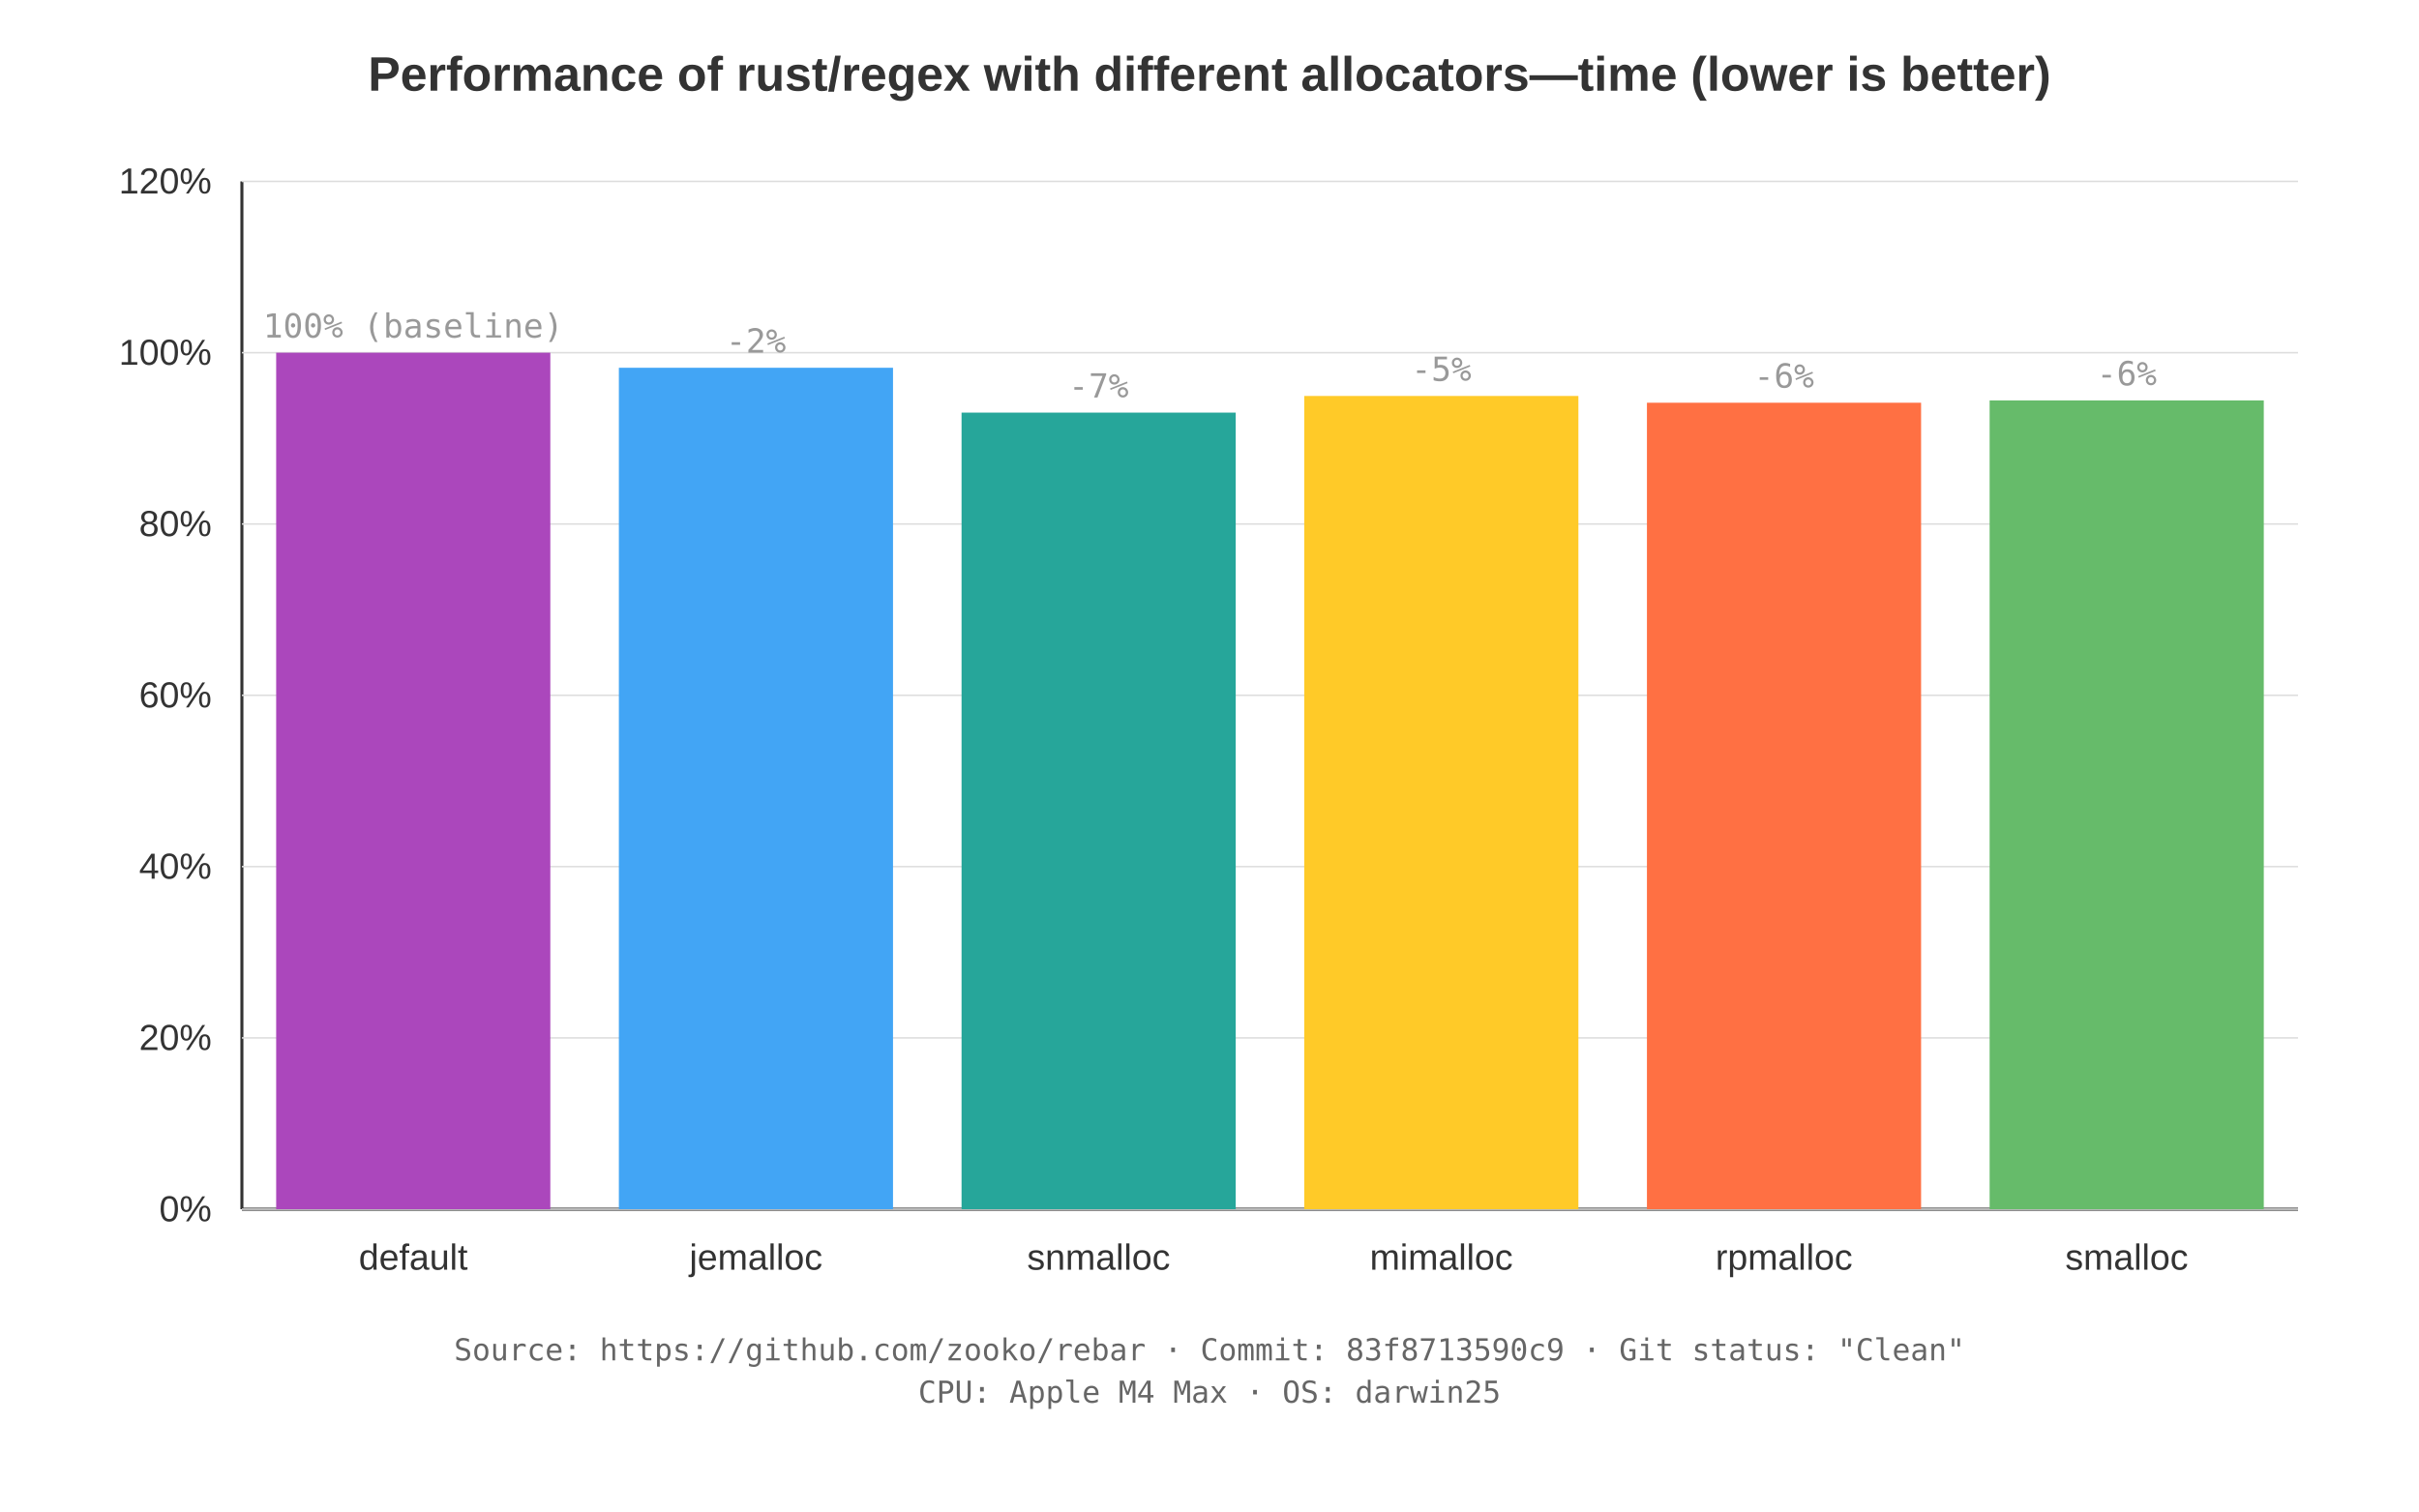
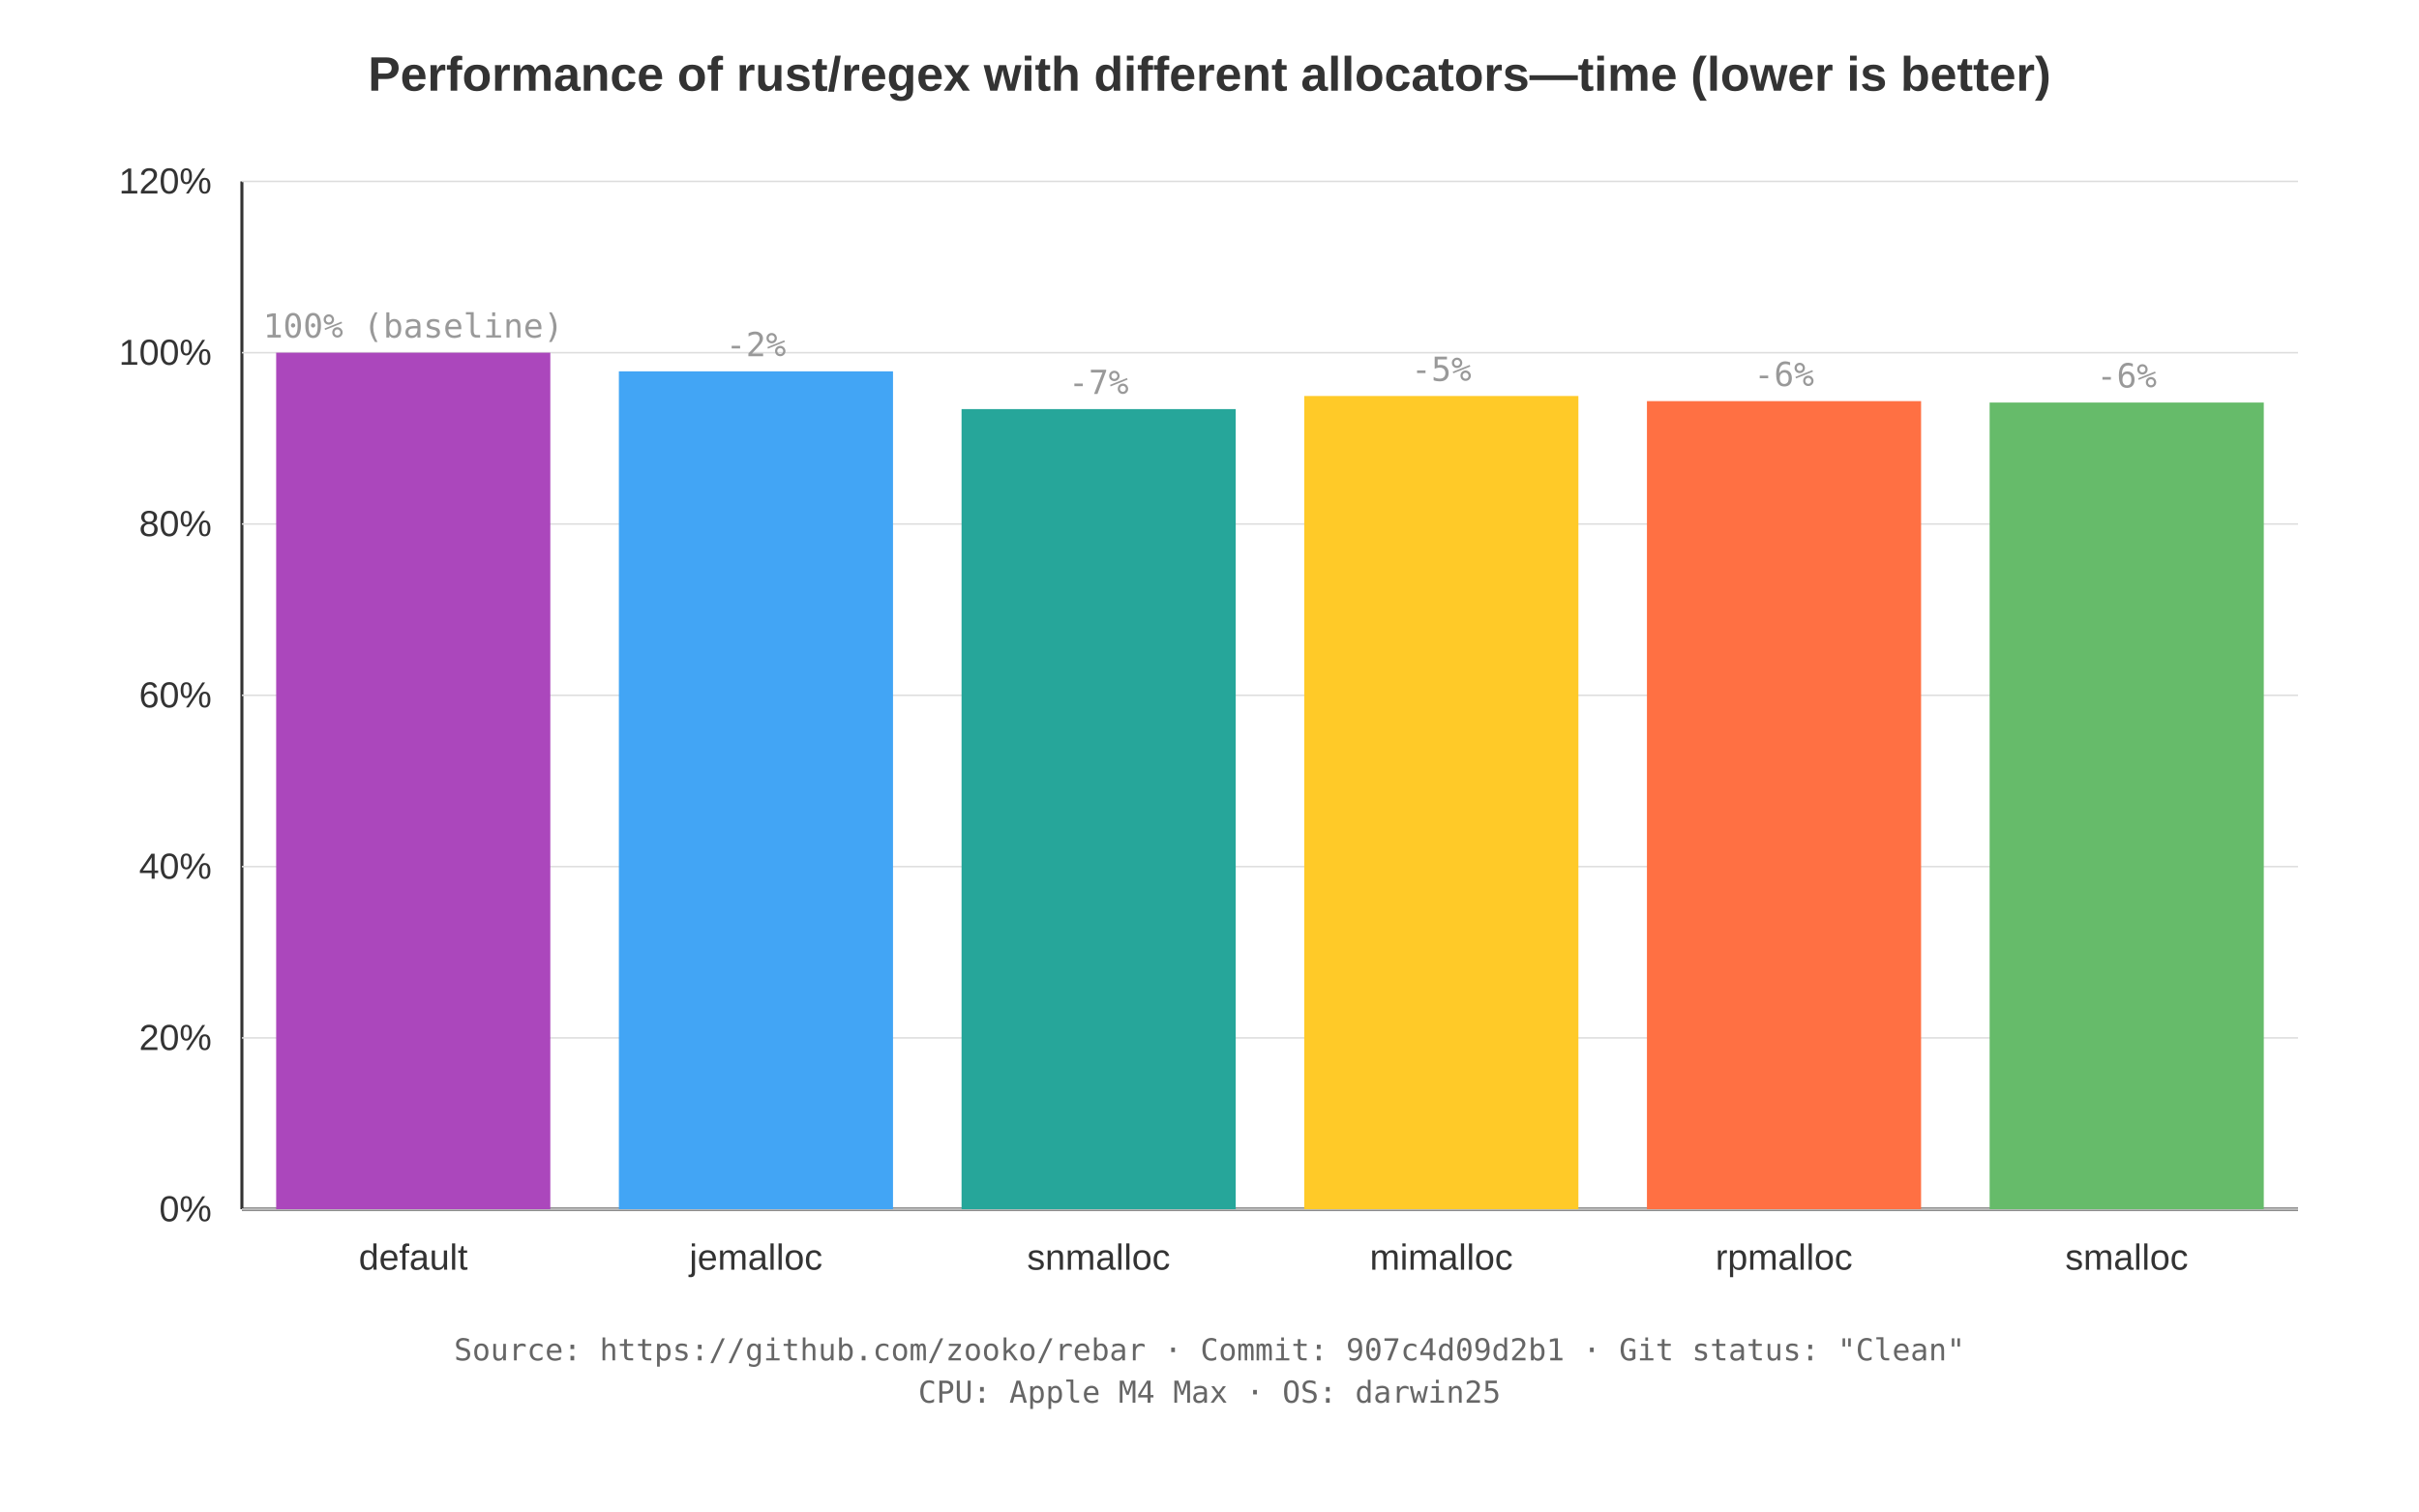
<svg xmlns="http://www.w3.org/2000/svg" viewBox="0 0 800 500">
  <style>
    .bar { stroke: none; }
    .axis { stroke: #333; stroke-width: 1; }
    .grid { stroke: #ddd; stroke-width: 0.5; }
    .label { font-family: -apple-system, BlinkMacSystemFont, "Segoe UI", Arial, sans-serif; font-size: 12px; fill: #333; }
    .value { font-family: monospace; font-size: 11px; fill: #999; }
    .title { font-family: -apple-system, BlinkMacSystemFont, "Segoe UI", Arial, sans-serif; font-size: 16px; font-weight: 600; fill: #333; }
    .metadata { font-family: monospace; font-size: 10px; fill: #666; }
  </style>
  <text x="400.0" y="30" class="title" text-anchor="middle">Performance of rust/regex with different allocators—time (lower is better)</text>
  <line x1="80" y1="60" x2="80" y2="400" class="axis" />
  <line x1="80" y1="400" x2="760" y2="400" class="axis" />
  <line x1="80" y1="400.0" x2="760" y2="400.0" class="grid" />
  <text x="70" y="404.0" class="label" text-anchor="end">0%</text>
  <line x1="80" y1="343.333" x2="760" y2="343.333" class="grid" />
  <text x="70" y="347.333" class="label" text-anchor="end">20%</text>
  <line x1="80" y1="286.667" x2="760" y2="286.667" class="grid" />
  <text x="70" y="290.667" class="label" text-anchor="end">40%</text>
  <line x1="80" y1="230.0" x2="760" y2="230.0" class="grid" />
  <text x="70" y="234.0" class="label" text-anchor="end">60%</text>
  <line x1="80" y1="173.333" x2="760" y2="173.333" class="grid" />
  <text x="70" y="177.333" class="label" text-anchor="end">80%</text>
  <line x1="80" y1="116.667" x2="760" y2="116.667" class="grid" />
  <text x="70" y="120.667" class="label" text-anchor="end">100%</text>
  <line x1="80" y1="60.0" x2="760" y2="60.0" class="grid" />
  <text x="70" y="64.0" class="label" text-anchor="end">120%</text>
  <rect x="91.333" y="116.667" width="90.667" height="283.333" class="bar" fill="#ab47bc" />
  <text x="136.667" y="111.667" class="value" text-anchor="middle">100% (baseline)</text>
  <text x="136.667" y="420" class="label" text-anchor="middle">default</text>
-   <rect x="204.667" y="121.654" width="90.667" height="278.346" class="bar" fill="#42a5f5" />
-   <text x="250.0" y="116.654" class="value" text-anchor="middle">-2%</text>
+   <rect x="204.667" y="122.838" width="90.667" height="277.162" class="bar" fill="#42a5f5" />
+   <text x="250.0" y="117.838" class="value" text-anchor="middle">-2%</text>
  <text x="250.0" y="420" class="label" text-anchor="middle">jemalloc</text>
-   <rect x="318" y="136.491" width="90.667" height="263.509" class="bar" fill="#26a69a" />
-   <text x="363.333" y="131.491" class="value" text-anchor="middle">-7%</text>
+   <rect x="318" y="135.326" width="90.667" height="264.674" class="bar" fill="#26a69a" />
+   <text x="363.333" y="130.326" class="value" text-anchor="middle">-7%</text>
  <text x="363.333" y="420" class="label" text-anchor="middle">snmalloc</text>
-   <rect x="431.333" y="130.982" width="90.667" height="269.018" class="bar" fill="#ffca28" />
-   <text x="476.667" y="125.982" class="value" text-anchor="middle">-5%</text>
+   <rect x="431.333" y="130.992" width="90.667" height="269.008" class="bar" fill="#ffca28" />
+   <text x="476.667" y="125.992" class="value" text-anchor="middle">-5%</text>
  <text x="476.667" y="420" class="label" text-anchor="middle">mimalloc</text>
-   <rect x="544.667" y="133.222" width="90.667" height="266.778" class="bar" fill="#ff7043" />
-   <text x="590.0" y="128.222" class="value" text-anchor="middle">-6%</text>
+   <rect x="544.667" y="132.691" width="90.667" height="267.309" class="bar" fill="#ff7043" />
+   <text x="590.0" y="127.691" class="value" text-anchor="middle">-6%</text>
  <text x="590.0" y="420" class="label" text-anchor="middle">rpmalloc</text>
-   <rect x="658.0" y="132.455" width="90.667" height="267.545" class="bar" fill="#66bb6a" />
-   <text x="703.333" y="127.455" class="value" text-anchor="middle">-6%</text>
+   <rect x="658.0" y="133.16" width="90.667" height="266.84" class="bar" fill="#66bb6a" />
+   <text x="703.333" y="128.16" class="value" text-anchor="middle">-6%</text>
  <text x="703.333" y="420" class="label" text-anchor="middle">smalloc</text>
-   <text x="400.0" y="450" class="metadata" text-anchor="middle">Source: https://github.com/zooko/rebar · Commit: 83f8713590c9 · Git status: "Clean"</text>
+   <text x="400.0" y="450" class="metadata" text-anchor="middle">Source: https://github.com/zooko/rebar · Commit: 907c4d09d2b1 · Git status: "Clean"</text>
  <text x="400.0" y="464" class="metadata" text-anchor="middle">CPU: Apple M4 Max · OS: darwin25</text>
</svg>
